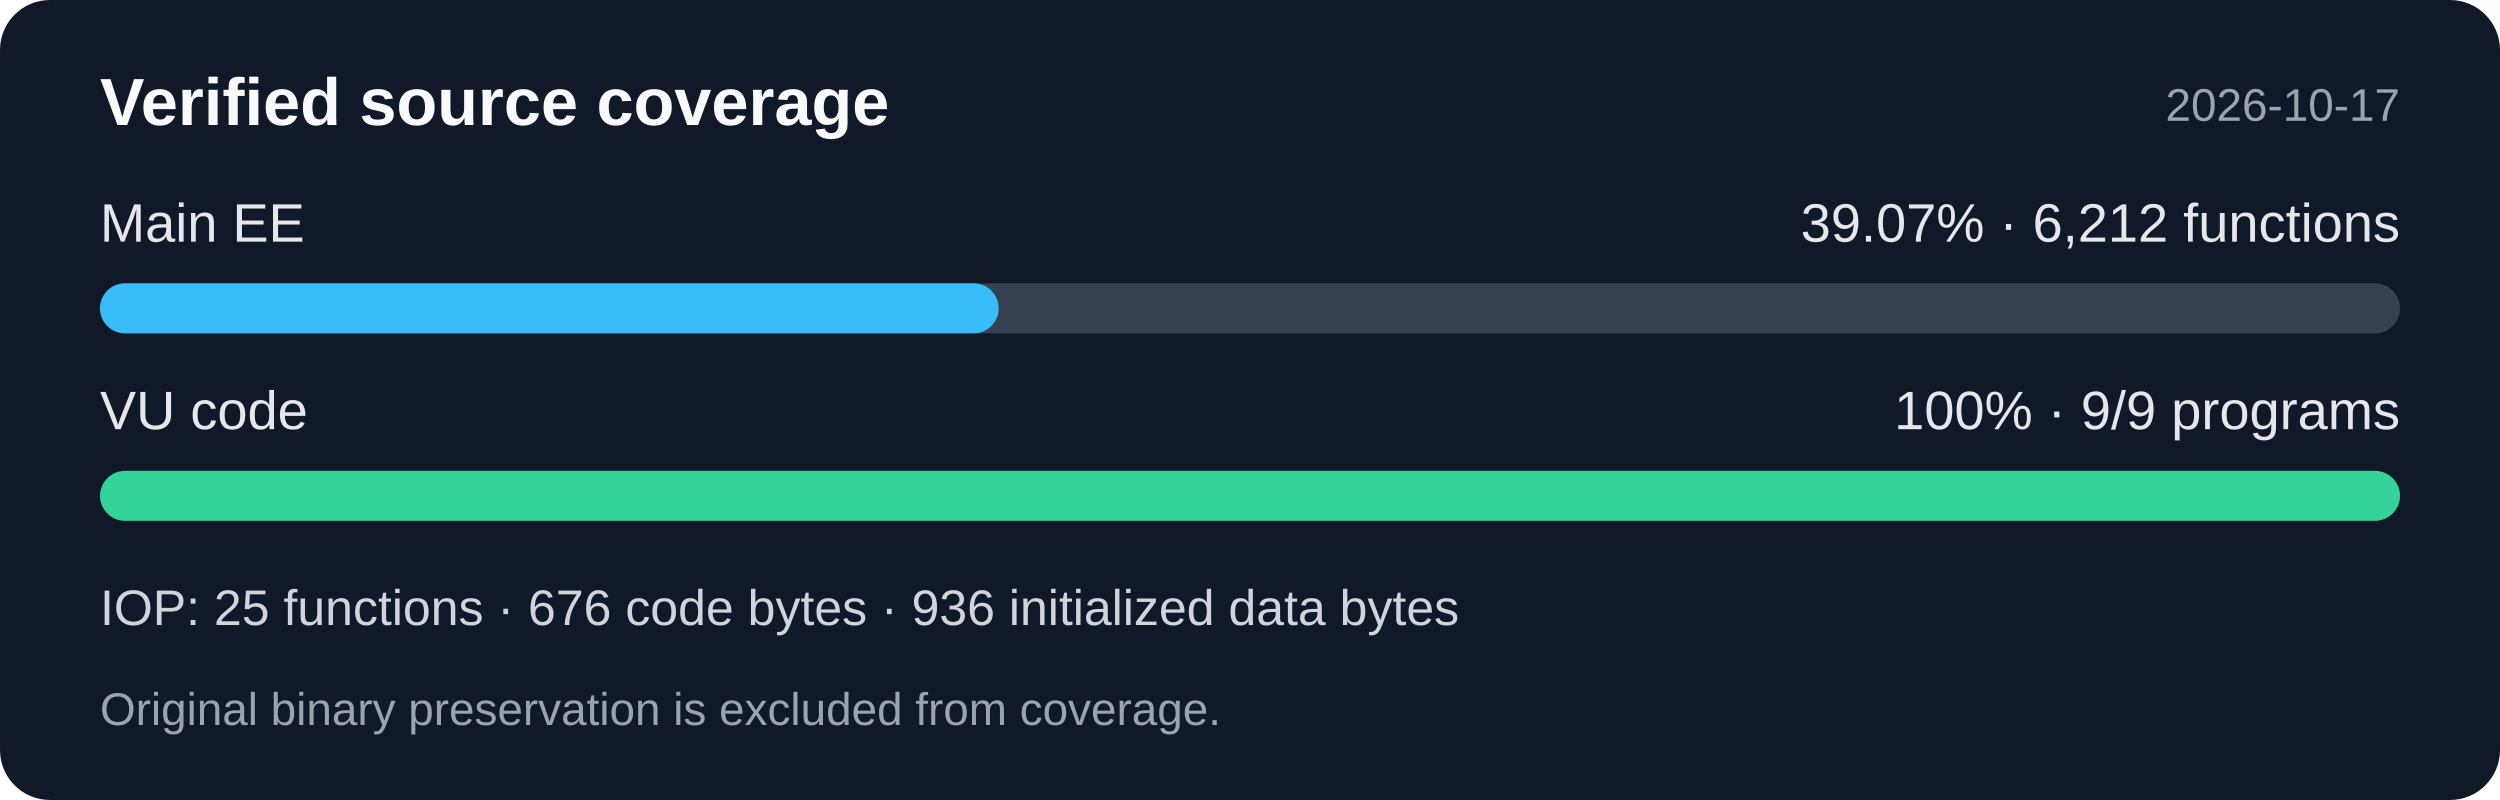
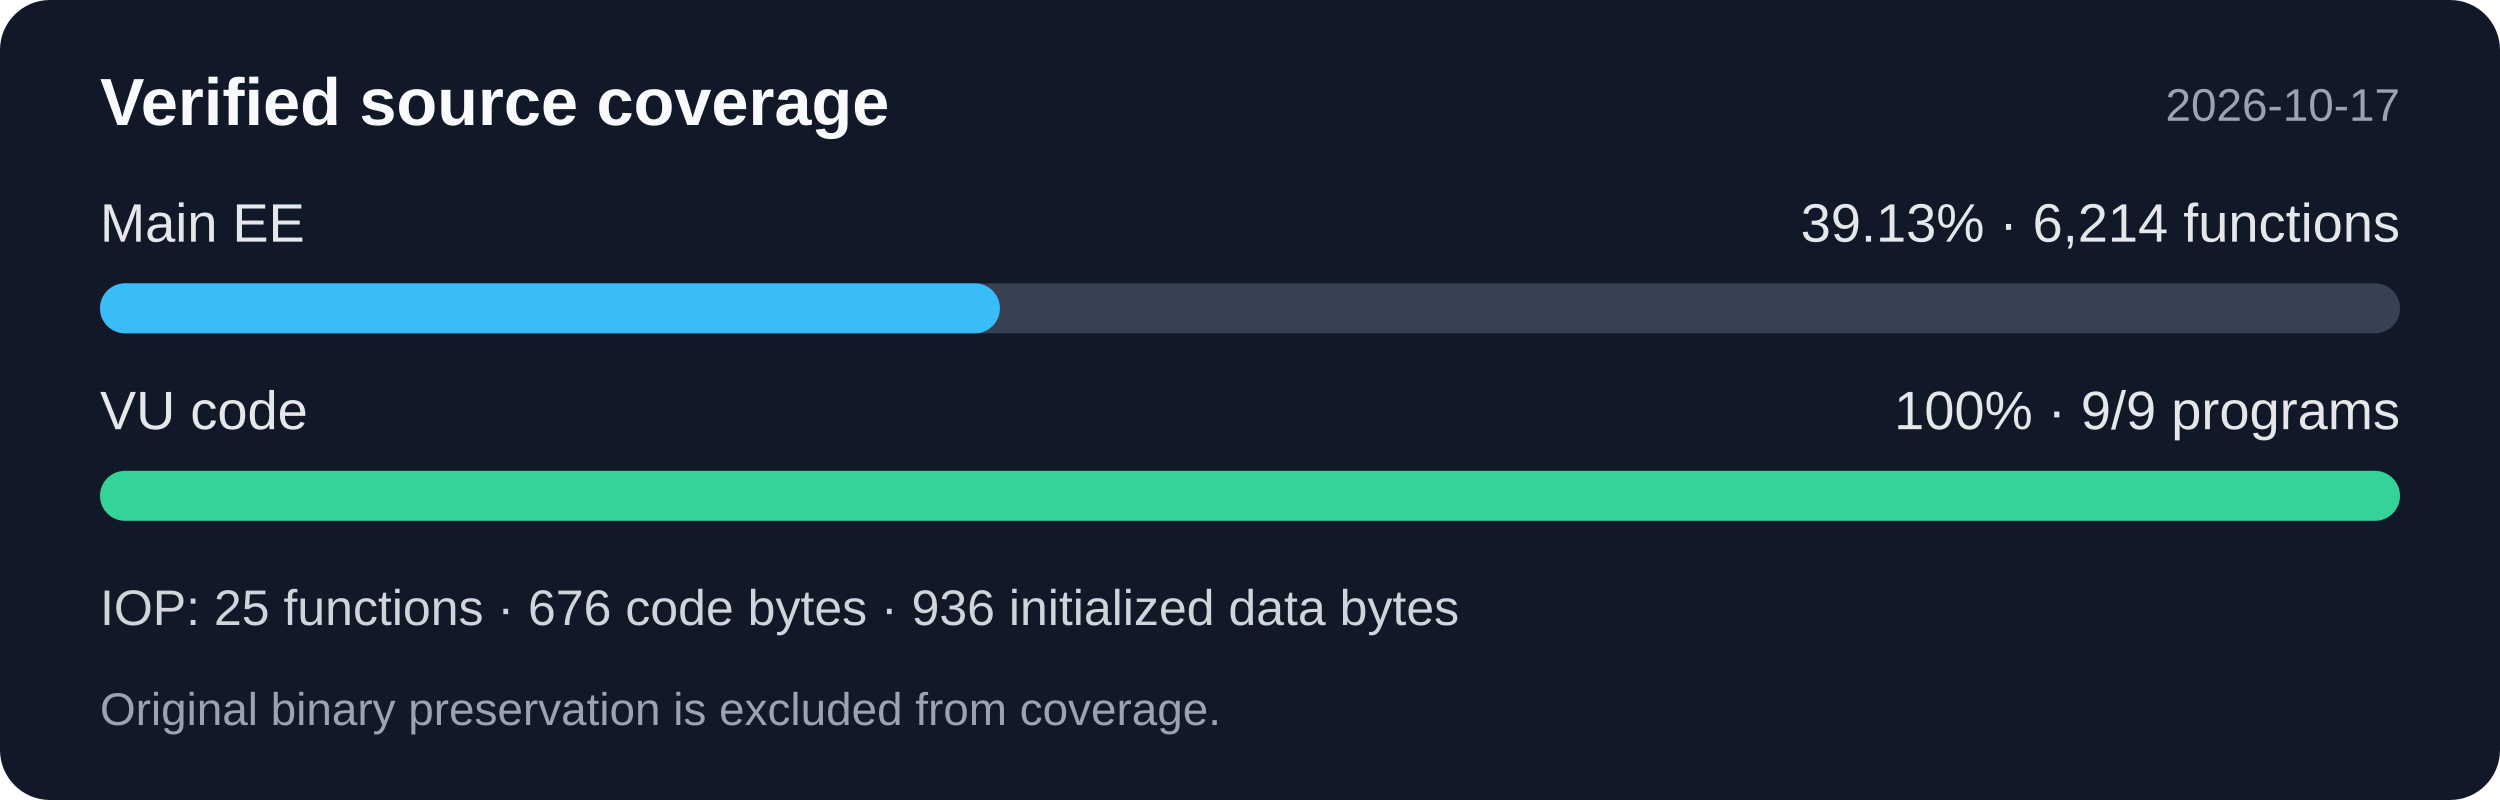
<svg xmlns="http://www.w3.org/2000/svg" width="600" height="192" viewBox="0 0 600 192" role="img" aria-labelledby="title desc">
  <rect width="600" height="192" rx="12" fill="#111827" />
  <g font-family="Segoe UI,Arial,sans-serif">
    <text x="24" y="30" fill="#f9fafb" font-size="16" font-weight="600">Verified source coverage</text>
    <text x="576" y="29" fill="#9ca3af" font-size="11" text-anchor="end">2026-10-17</text>
    <text x="24" y="58" fill="#e5e7eb" font-size="13">Main EE</text>
-     <text x="576" y="58" fill="#e5e7eb" font-size="13" text-anchor="end">39.07% · 6,212 functions</text>
+     <text x="576" y="58" fill="#e5e7eb" font-size="13" text-anchor="end">39.13% · 6,214 functions</text>
    <rect x="24" y="68" width="552" height="12" rx="6" fill="#374151" />
-     <rect x="24" y="68" width="215.683" height="12" rx="6" fill="#38bdf8" />
+     <rect x="24" y="68" width="215.978" height="12" rx="6" fill="#38bdf8" />
    <text x="24" y="103" fill="#e5e7eb" font-size="13">VU code</text>
    <text x="576" y="103" fill="#e5e7eb" font-size="13" text-anchor="end">100% · 9/9 programs</text>
    <rect x="24" y="113" width="552" height="12" rx="6" fill="#34d399" />
    <text x="24" y="150" fill="#d1d5db" font-size="12">IOP: 25 functions · 676 code bytes · 936 initialized data bytes</text>
    <text x="24" y="174" fill="#9ca3af" font-size="11">Original binary preservation is excluded from coverage.</text>
  </g>
</svg>
